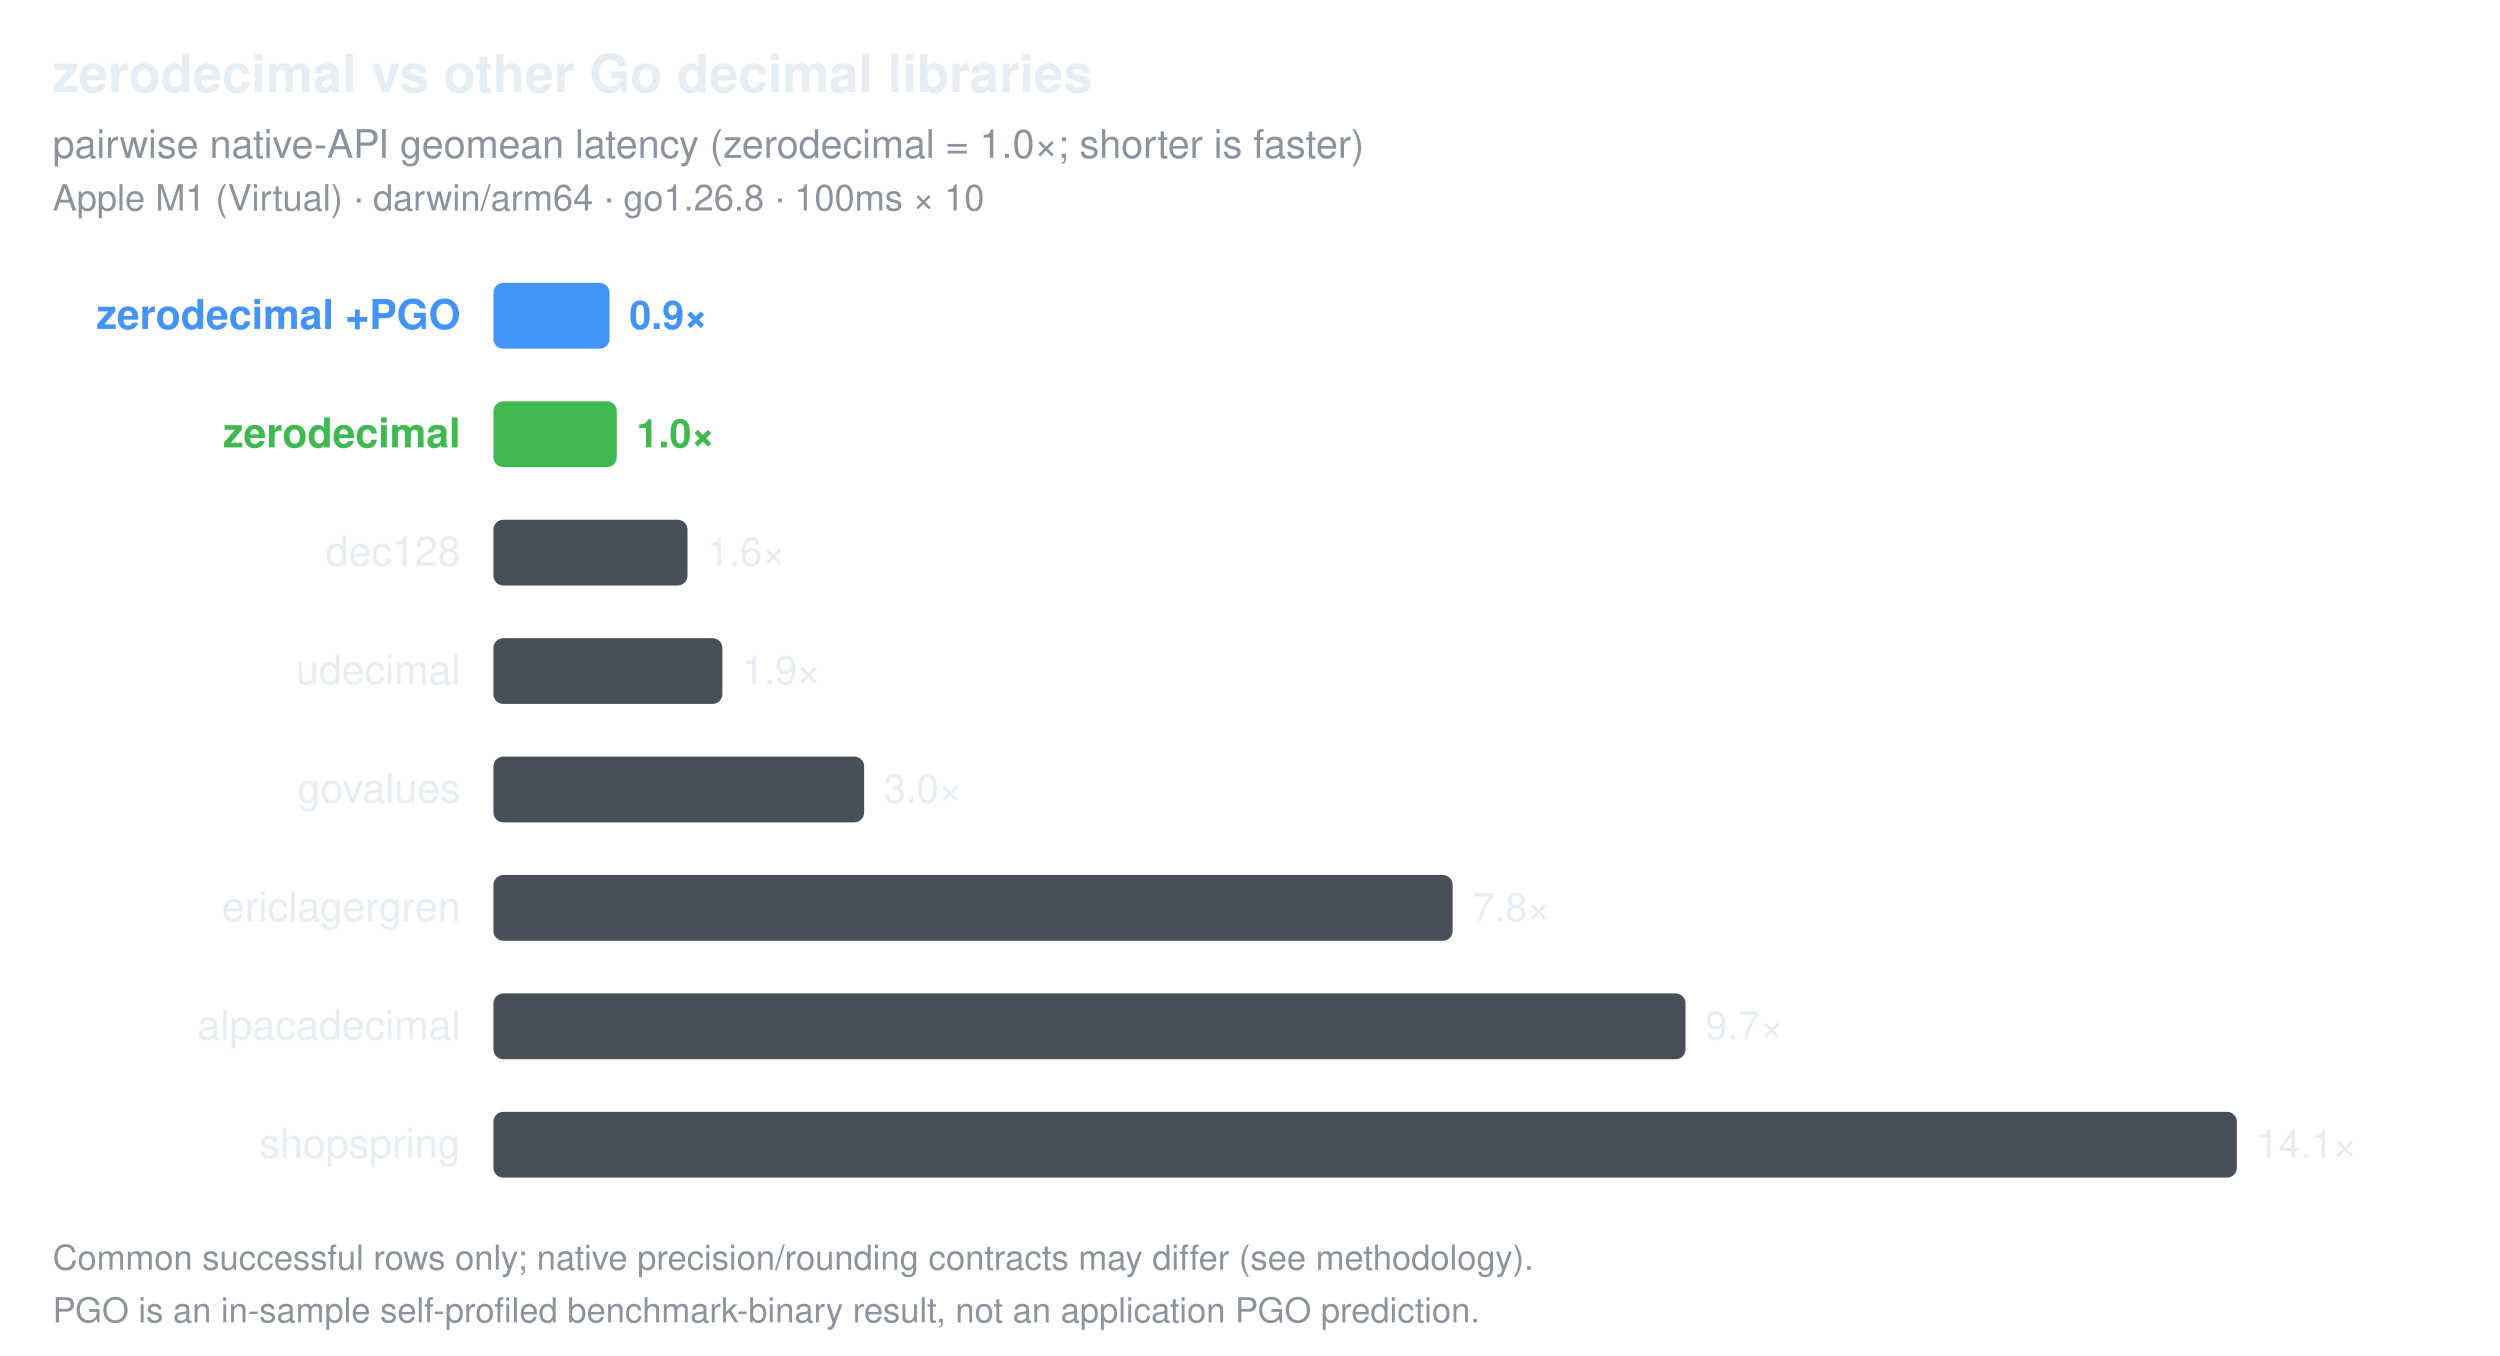
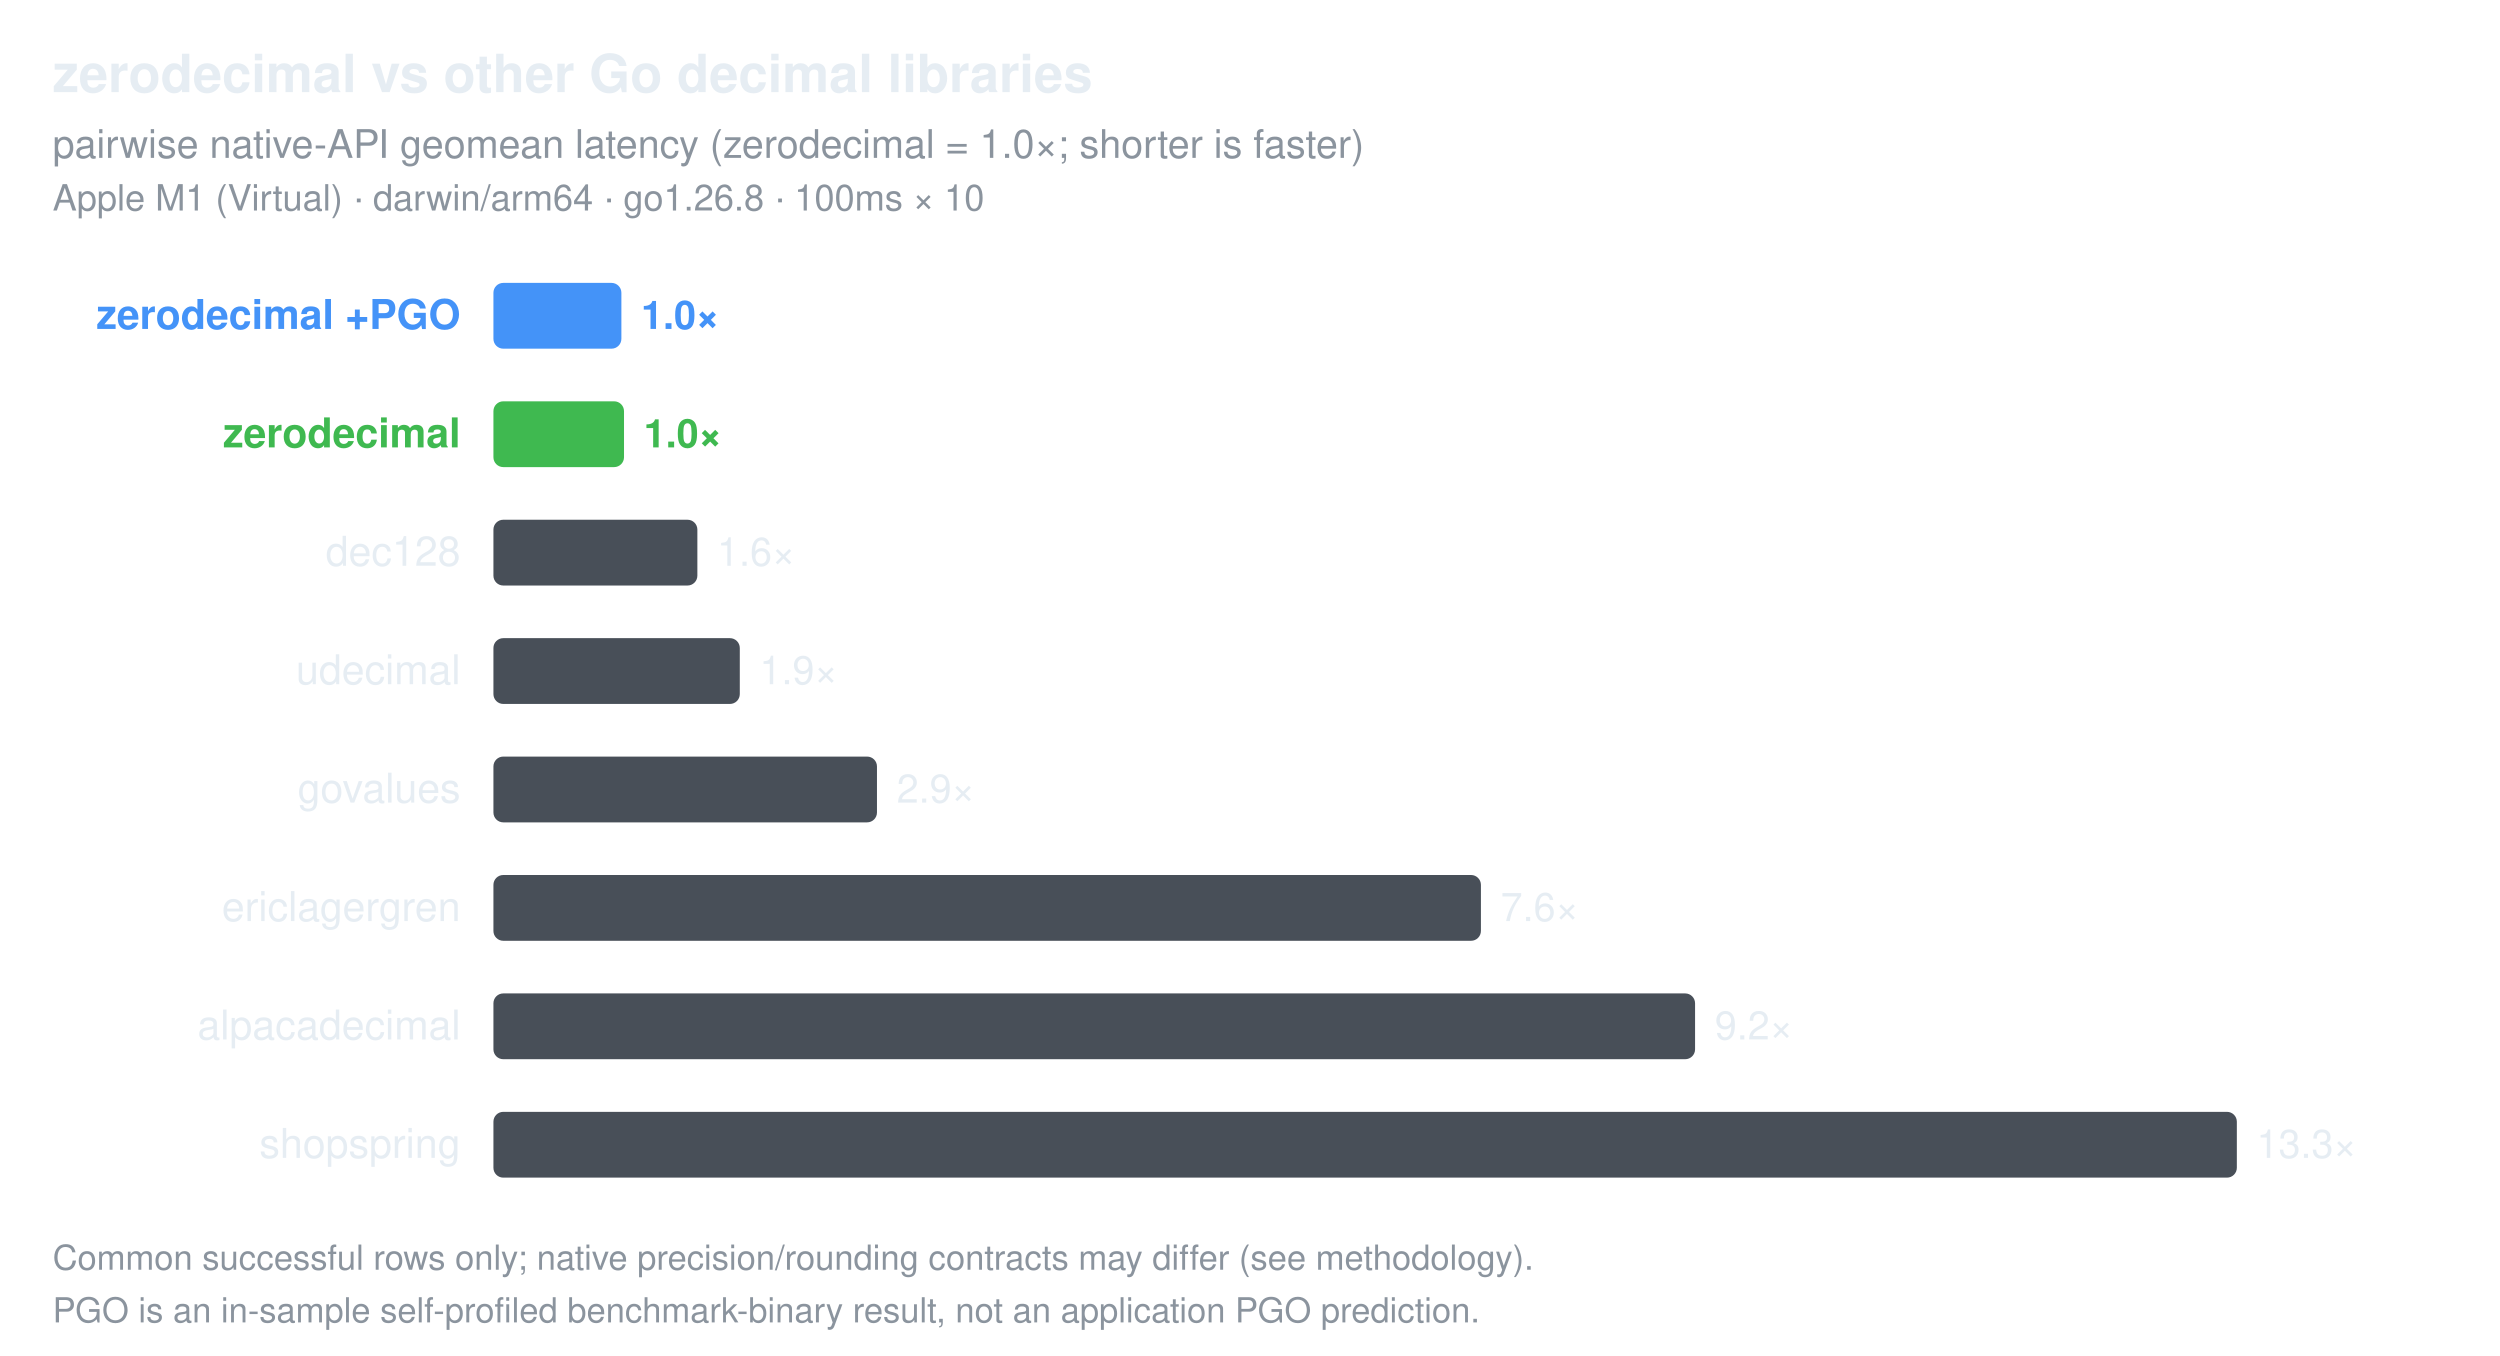
<svg xmlns="http://www.w3.org/2000/svg" width="760" height="412" viewBox="0 0 760 412" font-family="-apple-system,Segoe UI,Helvetica,Arial,sans-serif">
  <text x="16" y="28" font-size="16" font-weight="700" fill="#e6edf3">zerodecimal vs other Go decimal libraries</text>
  <text x="16" y="48" font-size="12" fill="#8b949e">pairwise native-API geomean latency (zerodecimal = 1.0×; shorter is faster)</text>
  <text x="16" y="64" font-size="11" fill="#8b949e">Apple M1 (Virtual) · darwin/arm64 · go1.26.8 · 100ms × 10</text>
  <text x="140" y="100" font-size="12.5" font-weight="700" fill="#4493f8" text-anchor="end">zerodecimal +PGO</text>
-   <rect x="150" y="86" width="35.3" height="20" rx="3" fill="#4493f8" />
-   <text x="191.3" y="100" font-size="12" font-weight="700" fill="#4493f8">0.9×</text>
+   <rect x="150" y="86" width="38.9" height="20" rx="3" fill="#4493f8" />
+   <text x="194.9" y="100" font-size="12" font-weight="700" fill="#4493f8">1.0×</text>
  <text x="140" y="136" font-size="12.5" font-weight="700" fill="#3fb950" text-anchor="end">zerodecimal</text>
-   <rect x="150" y="122" width="37.5" height="20" rx="3" fill="#3fb950" />
-   <text x="193.5" y="136" font-size="12" font-weight="700" fill="#3fb950">1.0×</text>
+   <rect x="150" y="122" width="39.7" height="20" rx="3" fill="#3fb950" />
+   <text x="195.7" y="136" font-size="12" font-weight="700" fill="#3fb950">1.0×</text>
  <text x="140" y="172" font-size="12.5" font-weight="400" fill="#e6edf3" text-anchor="end">dec128</text>
-   <rect x="150" y="158" width="59.0" height="20" rx="3" fill="#484f58" />
-   <text x="215.0" y="172" font-size="12" font-weight="400" fill="#e6edf3">1.6×</text>
+   <rect x="150" y="158" width="62.0" height="20" rx="3" fill="#484f58" />
+   <text x="218.0" y="172" font-size="12" font-weight="400" fill="#e6edf3">1.6×</text>
  <text x="140" y="208" font-size="12.5" font-weight="400" fill="#e6edf3" text-anchor="end">udecimal</text>
-   <rect x="150" y="194" width="69.6" height="20" rx="3" fill="#484f58" />
-   <text x="225.6" y="208" font-size="12" font-weight="400" fill="#e6edf3">1.9×</text>
+   <rect x="150" y="194" width="74.9" height="20" rx="3" fill="#484f58" />
+   <text x="230.9" y="208" font-size="12" font-weight="400" fill="#e6edf3">1.9×</text>
  <text x="140" y="244" font-size="12.5" font-weight="400" fill="#e6edf3" text-anchor="end">govalues</text>
-   <rect x="150" y="230" width="112.7" height="20" rx="3" fill="#484f58" />
-   <text x="268.7" y="244" font-size="12" font-weight="400" fill="#e6edf3">3.0×</text>
+   <rect x="150" y="230" width="116.6" height="20" rx="3" fill="#484f58" />
+   <text x="272.6" y="244" font-size="12" font-weight="400" fill="#e6edf3">2.9×</text>
  <text x="140" y="280" font-size="12.5" font-weight="400" fill="#e6edf3" text-anchor="end">ericlagergren</text>
-   <rect x="150" y="266" width="291.6" height="20" rx="3" fill="#484f58" />
-   <text x="447.6" y="280" font-size="12" font-weight="400" fill="#e6edf3">7.8×</text>
+   <rect x="150" y="266" width="300.2" height="20" rx="3" fill="#484f58" />
+   <text x="456.2" y="280" font-size="12" font-weight="400" fill="#e6edf3">7.6×</text>
  <text x="140" y="316" font-size="12.5" font-weight="400" fill="#e6edf3" text-anchor="end">alpacadecimal</text>
-   <rect x="150" y="302" width="362.4" height="20" rx="3" fill="#484f58" />
-   <text x="518.4" y="316" font-size="12" font-weight="400" fill="#e6edf3">9.7×</text>
+   <rect x="150" y="302" width="365.3" height="20" rx="3" fill="#484f58" />
+   <text x="521.3" y="316" font-size="12" font-weight="400" fill="#e6edf3">9.2×</text>
  <text x="140" y="352" font-size="12.5" font-weight="400" fill="#e6edf3" text-anchor="end">shopspring</text>
  <rect x="150" y="338" width="530.0" height="20" rx="3" fill="#484f58" />
-   <text x="686.0" y="352" font-size="12" font-weight="400" fill="#e6edf3">14.1×</text>
+   <text x="686.0" y="352" font-size="12" font-weight="400" fill="#e6edf3">13.3×</text>
  <text x="16" y="386" font-size="10.5" fill="#8b949e">Common successful rows only; native precision/rounding contracts may differ (see methodology).</text>
  <text x="16" y="402" font-size="10.5" fill="#8b949e">PGO is an in-sample self-profiled benchmark-binary result, not an application PGO prediction.</text>
</svg>
